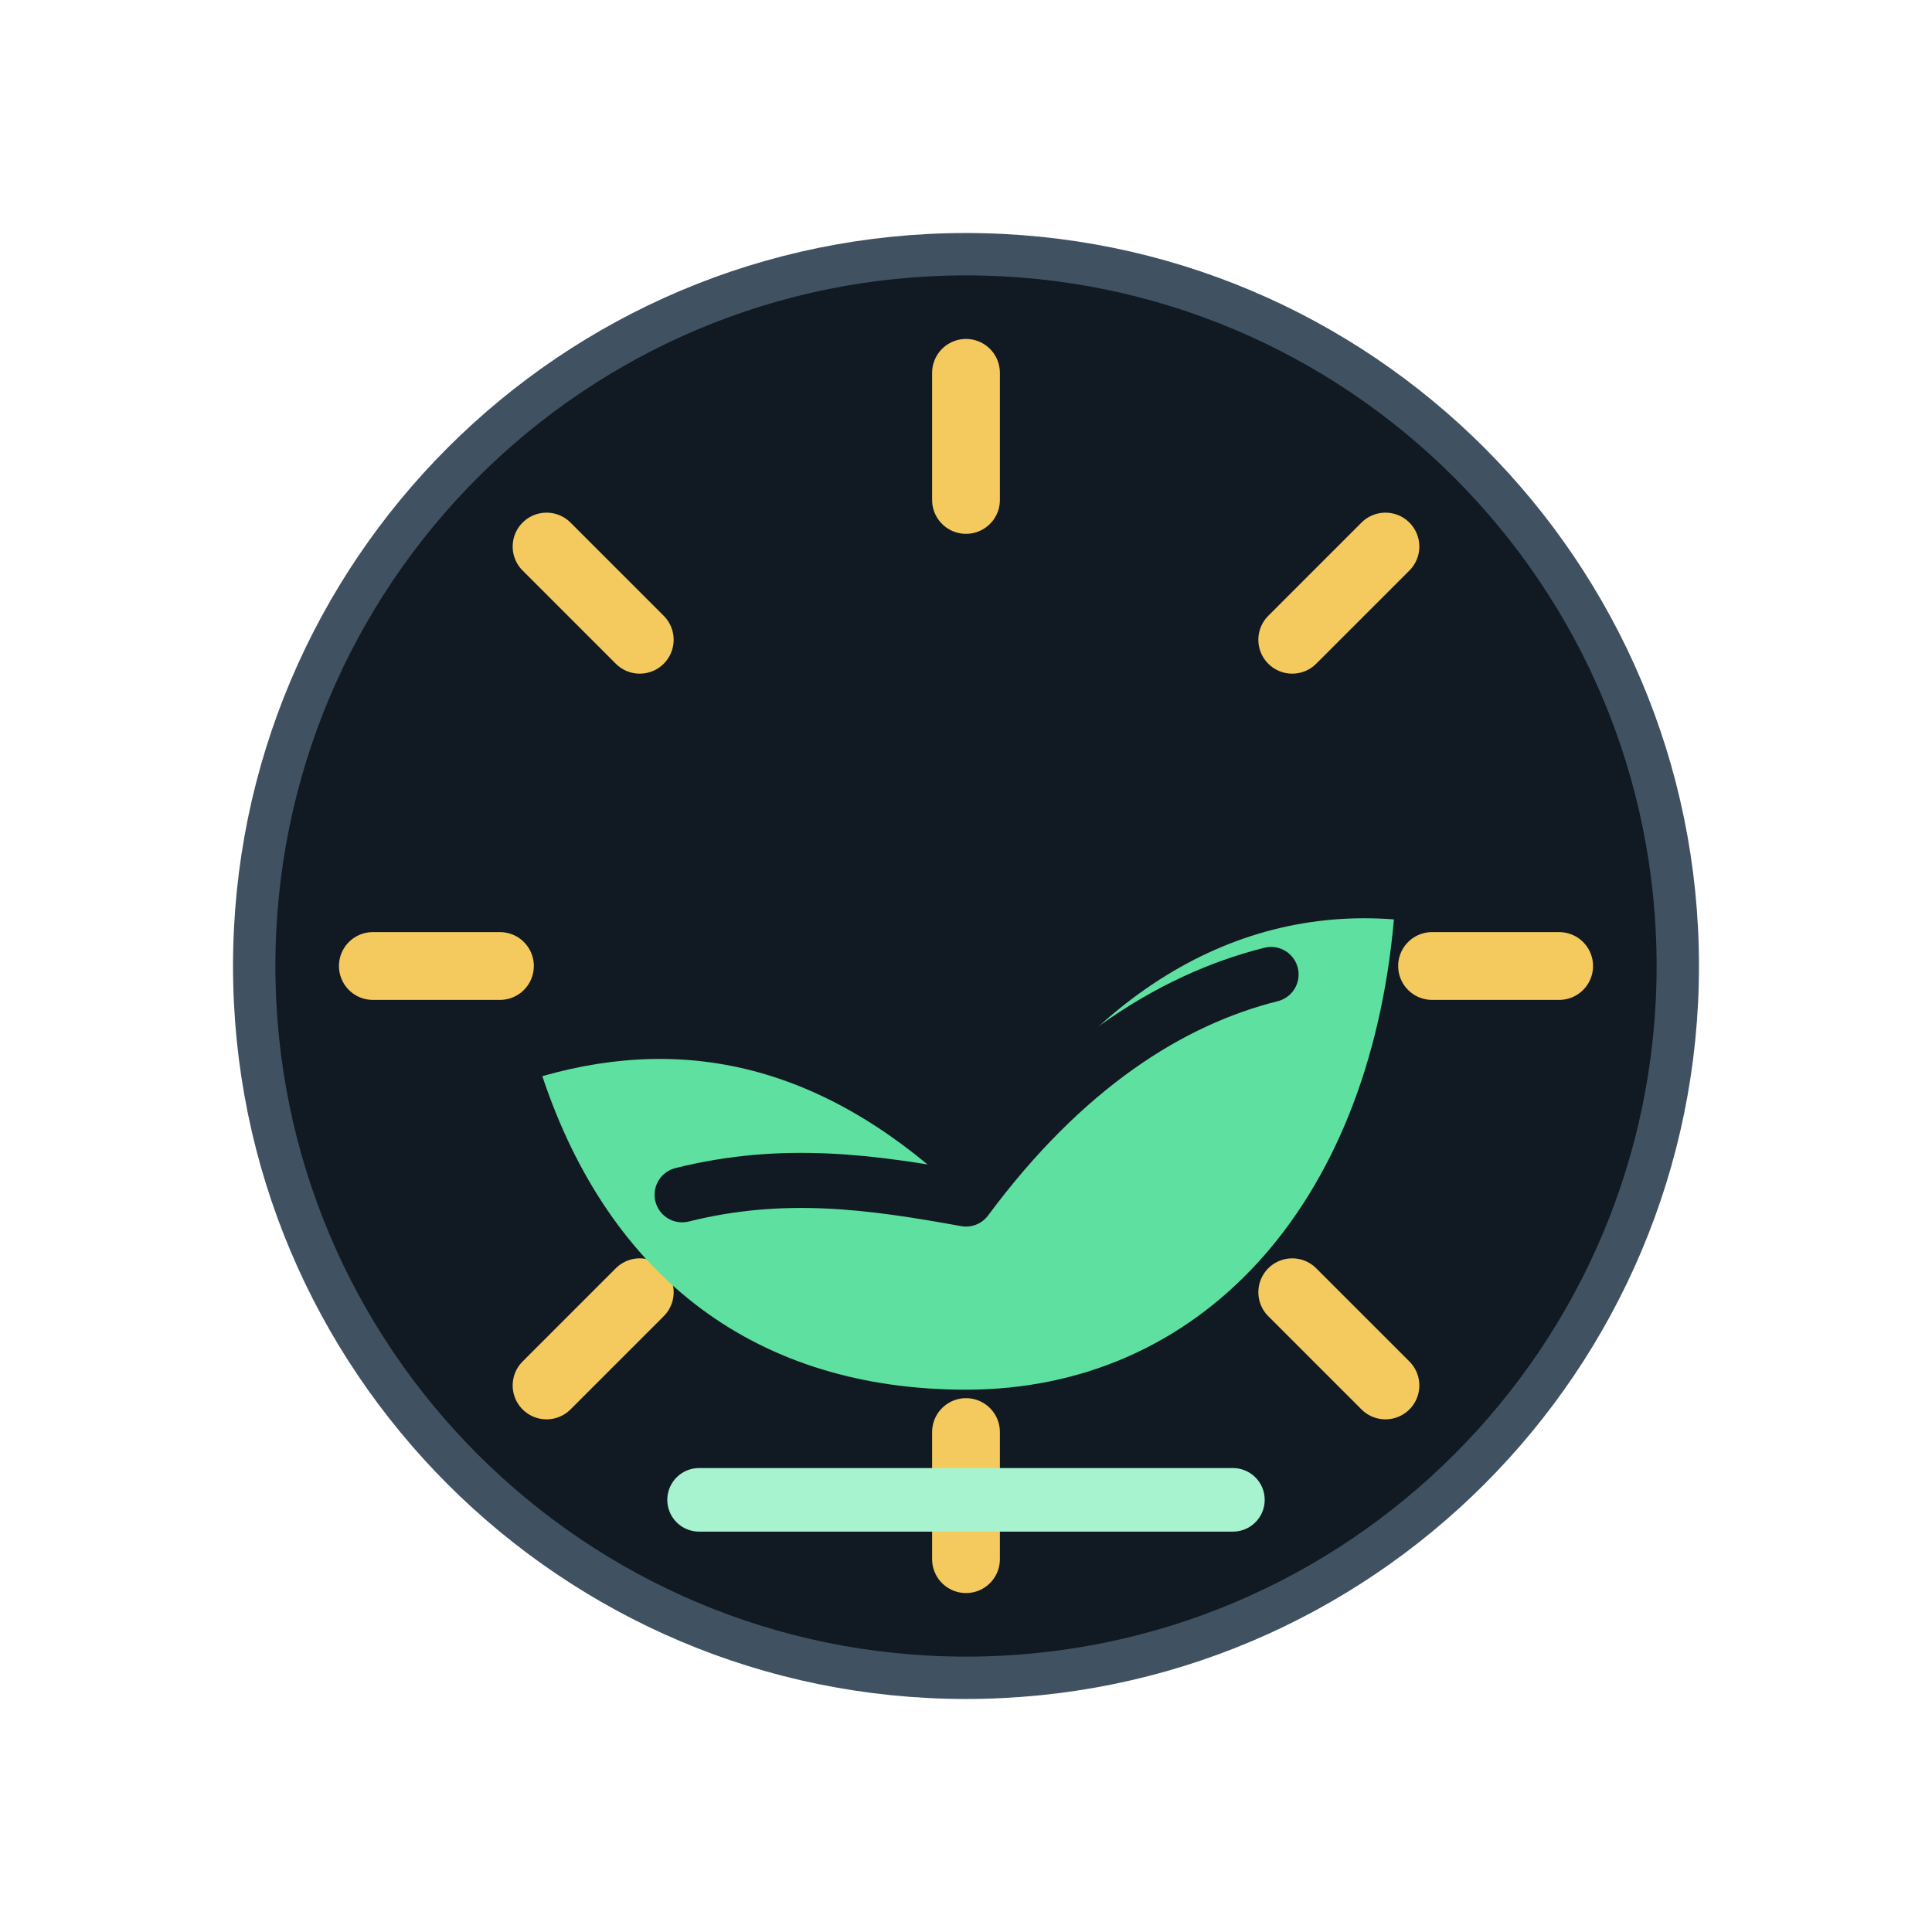
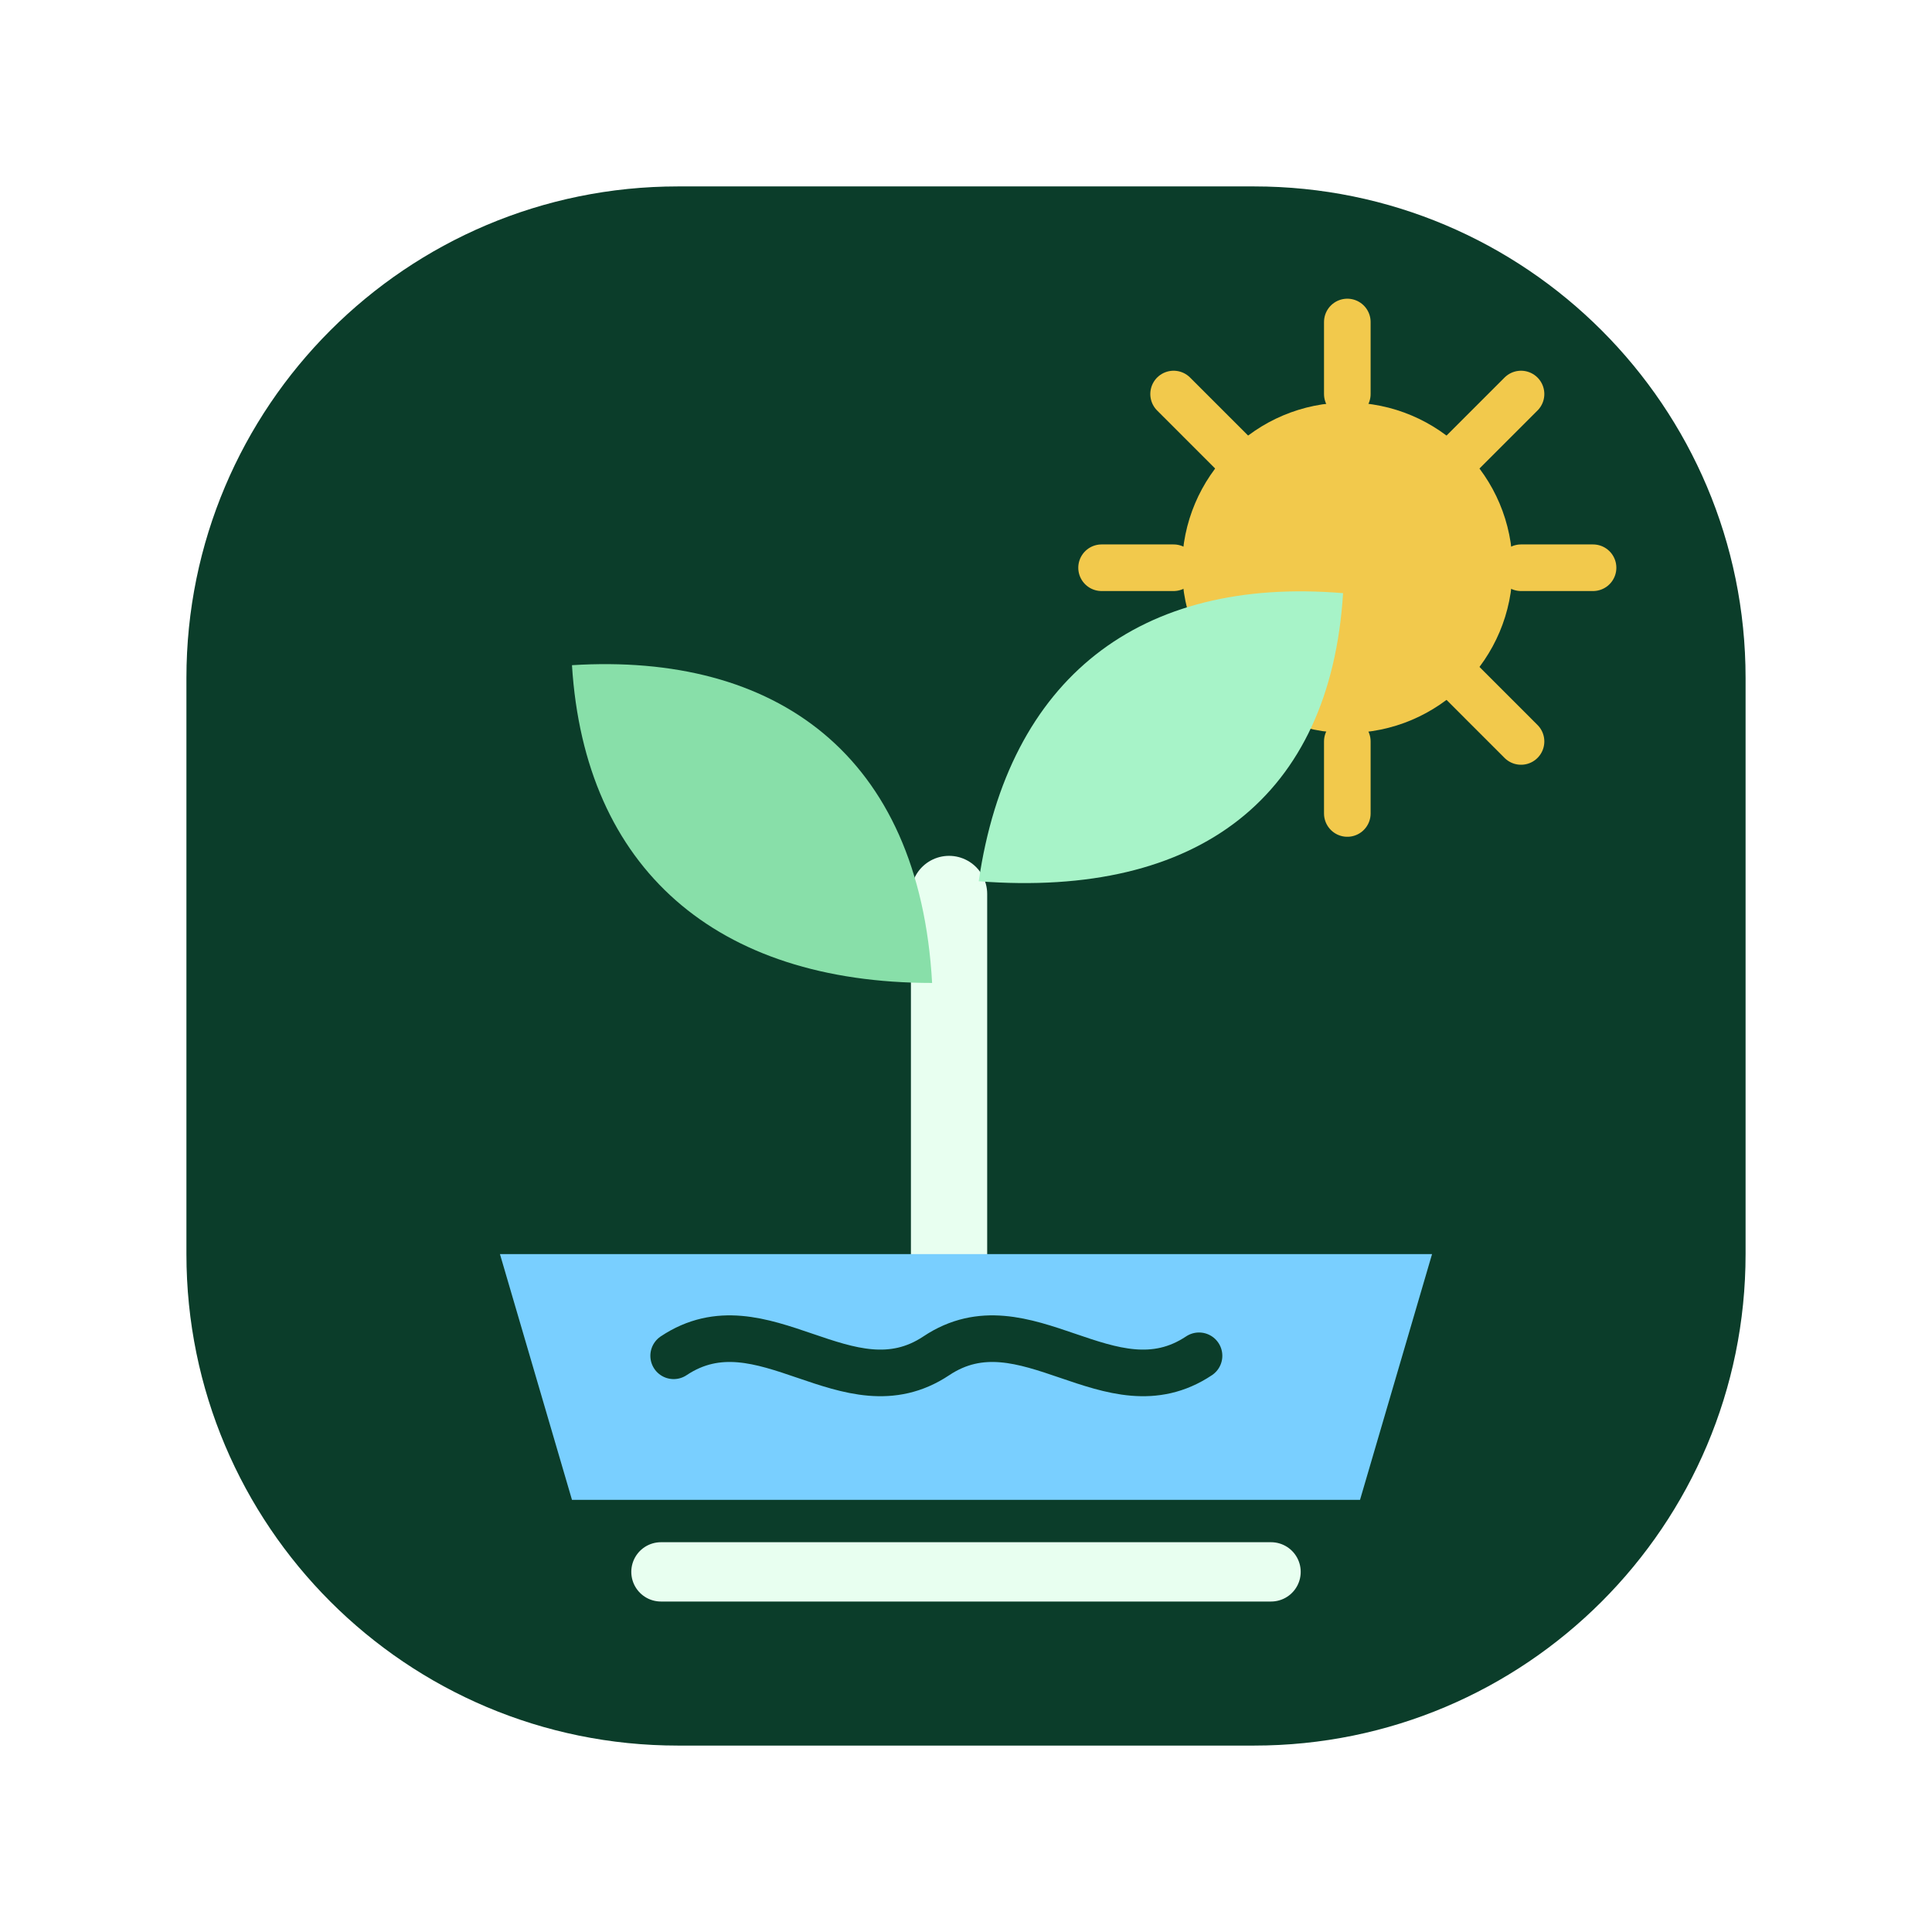
<svg xmlns="http://www.w3.org/2000/svg" width="456" height="456" viewBox="0 0 456 456">
-   <circle cx="228" cy="228" r="168" fill="#111922" stroke="#405161" stroke-width="10" />
-   <g stroke="#F4C95D" stroke-width="16" stroke-linecap="round">
-     <path d="M228 88v30" />
-     <path d="M228 338v30" />
-     <path d="M88 228h30" />
-     <path d="M338 228h30" />
-     <path d="m129 129 22 22" />
-     <path d="m305 305 22 22" />
-     <path d="m327 129-22 22" />
-     <path d="m151 305-22 22" />
+   <rect x="44" y="44" width="368" height="368" rx="116" fill="#0B3D2A" />
+   <circle cx="318" cy="134" r="39" fill="#F2C94C" />
+   <g fill="none" stroke="#F2C94C" stroke-width="11" stroke-linecap="round">
+     <path d="M318 76v17M318 175v17M260 134h17M359 134h17M277 93l14 14M345 161l14 14M359 93l-14 14" />
  </g>
-   <path d="M128 254c35-10 68-2 100 29 26-47 62-69 101-66-6 68-46 111-101 111-49 0-84-26-100-74Z" fill="#5EE0A0" />
-   <path d="M161 282c24-6 45-3 67 1m0 0c23-31 48-47 72-53" fill="none" stroke="#111922" stroke-width="13" stroke-linecap="round" />
-   <path d="M165 354h126" stroke="#A7F3D0" stroke-width="15" stroke-linecap="round" />
+   <path d="M224 299v-88" fill="none" stroke="#E8FFF0" stroke-width="18" stroke-linecap="round" />
+   <path d="M220 232c-51 0-82-27-85-75 48-3 82 21 85 75Z" fill="#88DFA9" />
+   <path d="M231 208c7-48 38-72 86-68-3 48-34 72-86 68Z" fill="#A7F3C8" />
+   <path d="M118 296h220l-17 58H135l-17-58Z" fill="#79CFFF" />
+   <path d="M159 320c21-14 41 14 62 0s41 14 62 0" fill="none" stroke="#0B3D2A" stroke-width="11" stroke-linecap="round" />
+   <path d="M156 371h144" fill="none" stroke="#E8FFF0" stroke-width="14" stroke-linecap="round" />
</svg>
